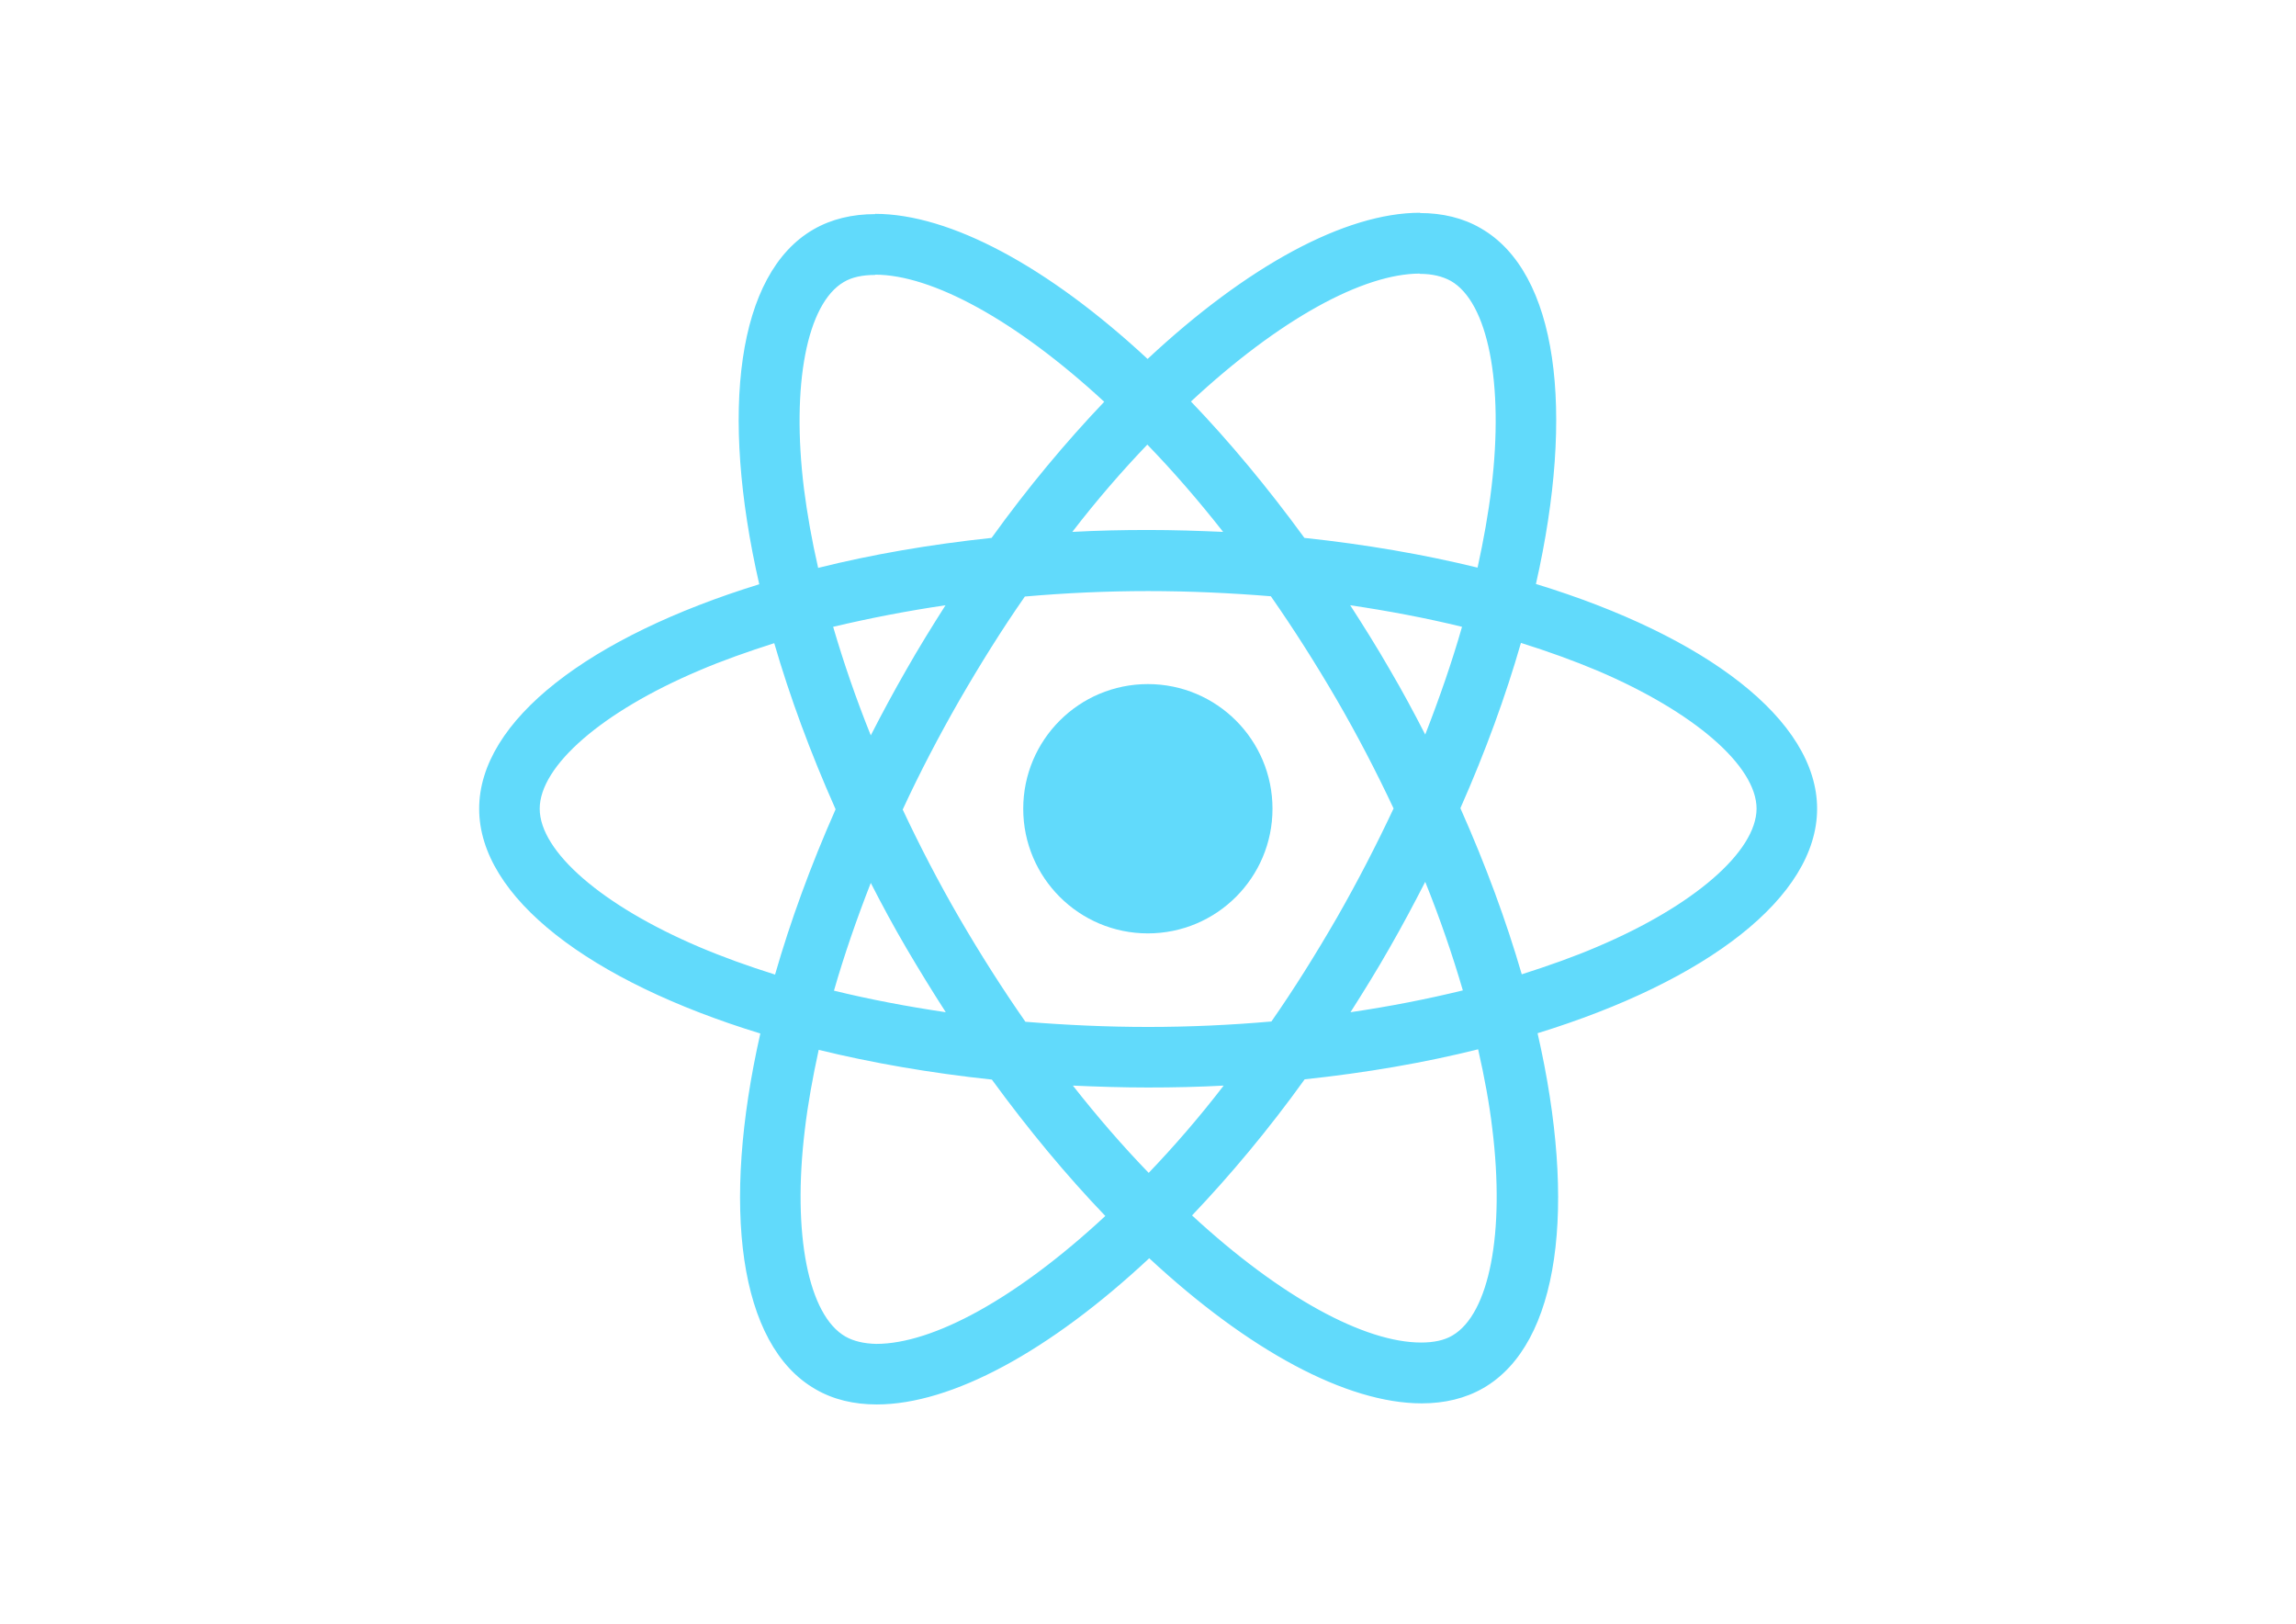
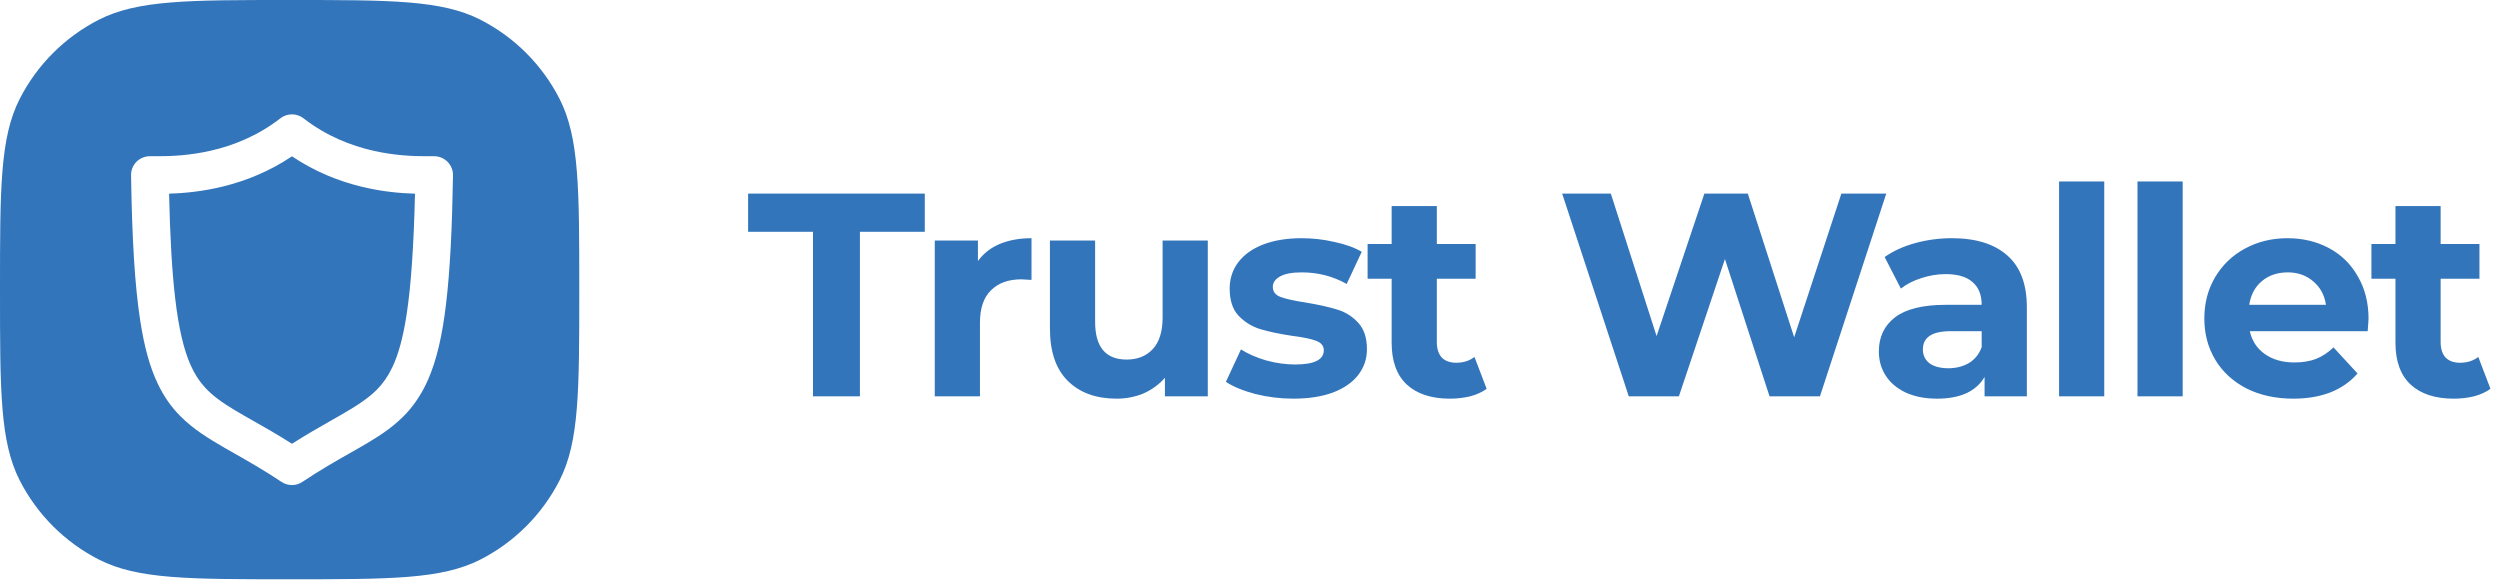
- <svg xmlns="http://www.w3.org/2000/svg" viewBox="0 0 841.9 595.3">
-   <g fill="#61DAFB">
-     <path d="M666.3 296.5c0-32.5-40.7-63.3-103.1-82.4 14.4-63.6 8-114.2-20.2-130.4-6.5-3.8-14.1-5.6-22.4-5.6v22.3c4.6 0 8.3.9 11.4 2.6 13.6 7.8 19.5 37.5 14.9 75.7-1.1 9.4-2.9 19.3-5.1 29.4-19.6-4.8-41-8.5-63.5-10.9-13.5-18.5-27.5-35.3-41.6-50 32.6-30.3 63.2-46.9 84-46.9V78c-27.5 0-63.5 19.6-99.9 53.6-36.4-33.8-72.4-53.2-99.9-53.2v22.3c20.7 0 51.4 16.5 84 46.6-14 14.7-28 31.4-41.3 49.9-22.6 2.4-44 6.1-63.6 11-2.3-10-4-19.7-5.2-29-4.7-38.2 1.1-67.9 14.6-75.8 3-1.8 6.9-2.6 11.5-2.6V78.5c-8.4 0-16 1.8-22.6 5.6-28.1 16.2-34.4 66.7-19.9 130.1-62.2 19.2-102.7 49.9-102.7 82.3 0 32.5 40.7 63.3 103.1 82.4-14.4 63.6-8 114.2 20.2 130.4 6.5 3.8 14.1 5.6 22.5 5.6 27.5 0 63.5-19.6 99.9-53.6 36.4 33.8 72.4 53.2 99.9 53.2 8.4 0 16-1.8 22.6-5.6 28.1-16.2 34.4-66.7 19.9-130.1 62-19.1 102.5-49.9 102.5-82.3zm-130.2-66.7c-3.7 12.9-8.3 26.2-13.5 39.5-4.1-8-8.4-16-13.1-24-4.6-8-9.5-15.8-14.4-23.4 14.2 2.1 27.9 4.7 41 7.9zm-45.8 106.5c-7.8 13.5-15.8 26.3-24.1 38.2-14.9 1.3-30 2-45.2 2-15.1 0-30.2-.7-45-1.9-8.3-11.9-16.4-24.6-24.2-38-7.6-13.1-14.5-26.4-20.8-39.8 6.2-13.4 13.2-26.8 20.7-39.9 7.8-13.5 15.8-26.3 24.1-38.2 14.9-1.3 30-2 45.2-2 15.1 0 30.2.7 45 1.9 8.3 11.9 16.4 24.6 24.2 38 7.6 13.1 14.5 26.4 20.8 39.8-6.3 13.4-13.2 26.8-20.7 39.9zm32.3-13c5.4 13.4 10 26.8 13.8 39.8-13.1 3.2-26.9 5.9-41.2 8 4.9-7.7 9.8-15.6 14.4-23.7 4.6-8 8.9-16.1 13-24.1zM421.2 430c-9.3-9.6-18.6-20.3-27.8-32 9 .4 18.2.7 27.5.7 9.4 0 18.7-.2 27.8-.7-9 11.7-18.3 22.4-27.5 32zm-74.4-58.9c-14.2-2.1-27.9-4.7-41-7.9 3.7-12.9 8.3-26.2 13.5-39.5 4.1 8 8.4 16 13.1 24 4.7 8 9.5 15.8 14.4 23.4zM420.7 163c9.3 9.6 18.6 20.3 27.8 32-9-.4-18.2-.7-27.5-.7-9.4 0-18.7.2-27.8.7 9-11.7 18.3-22.4 27.5-32zm-74 58.9c-4.9 7.7-9.8 15.6-14.4 23.7-4.6 8-8.9 16-13 24-5.4-13.4-10-26.8-13.8-39.8 13.1-3.1 26.9-5.8 41.2-7.9zm-90.5 125.2c-35.4-15.1-58.3-34.9-58.3-50.6 0-15.7 22.9-35.6 58.3-50.6 8.6-3.7 18-7 27.7-10.1 5.7 19.6 13.2 40 22.5 60.9-9.2 20.8-16.6 41.1-22.2 60.6-9.9-3.1-19.3-6.5-28-10.2zM310 490c-13.6-7.8-19.5-37.5-14.9-75.7 1.1-9.4 2.9-19.3 5.1-29.4 19.6 4.8 41 8.5 63.5 10.9 13.5 18.5 27.5 35.3 41.6 50-32.6 30.3-63.2 46.9-84 46.9-4.5-.1-8.3-1-11.3-2.7zm237.2-76.2c4.7 38.2-1.1 67.9-14.6 75.8-3 1.8-6.9 2.6-11.5 2.6-20.7 0-51.4-16.5-84-46.6 14-14.7 28-31.4 41.3-49.9 22.6-2.4 44-6.1 63.6-11 2.3 10.1 4.1 19.8 5.2 29.1zm38.5-66.7c-8.6 3.7-18 7-27.7 10.1-5.7-19.6-13.2-40-22.5-60.9 9.2-20.8 16.6-41.1 22.2-60.6 9.9 3.1 19.3 6.5 28.1 10.2 35.4 15.1 58.3 34.9 58.3 50.6-.1 15.7-23 35.6-58.4 50.6zM320.8 78.4z" />
-     <circle cx="420.9" cy="296.5" r="45.7" />
-     <path d="M520.5 78.1z" />
-   </g>
+ <svg xmlns="http://www.w3.org/2000/svg" width="164" height="38" viewBox="0 0 164 38" fill="none">
+   <path fill-rule="evenodd" clip-rule="evenodd" d="M1.294 6.484C0 9.025 0 12.35 0 19C0 25.65 0 28.975 1.294 31.516C2.434 33.749 4.251 35.566 6.484 36.706C9.025 38 12.35 38 19 38C25.65 38 28.975 38 31.516 36.706C33.749 35.566 35.566 33.749 36.706 31.516C38 28.975 38 25.65 38 19C38 12.35 38 9.025 36.706 6.484C35.566 4.251 33.749 2.434 31.516 1.294C28.975 0 25.65 0 19 0C12.35 0 9.025 0 6.484 1.294C4.251 2.434 2.434 4.251 1.294 6.484ZM28.482 10.248C28.815 10.248 29.129 10.385 29.361 10.616C29.593 10.854 29.723 11.174 29.717 11.501C29.658 15.04 29.521 17.747 29.266 19.891C29.017 22.034 28.642 23.625 28.078 24.914C27.698 25.775 27.229 26.487 26.677 27.093C25.935 27.894 25.086 28.476 24.16 29.029C23.764 29.265 23.352 29.499 22.92 29.744C21.999 30.268 20.985 30.843 19.837 31.611C19.422 31.89 18.881 31.89 18.466 31.611C17.3 30.834 16.273 30.252 15.343 29.724C15.137 29.607 14.935 29.492 14.737 29.379C13.65 28.749 12.671 28.15 11.816 27.283C11.246 26.713 10.753 26.018 10.361 25.193C9.827 24.088 9.464 22.753 9.197 21.025C8.841 18.715 8.663 15.693 8.598 11.501C8.592 11.174 8.716 10.854 8.948 10.616C9.179 10.385 9.5 10.248 9.833 10.248H10.343C11.917 10.254 15.39 10.1 18.394 7.76C18.84 7.416 19.463 7.416 19.909 7.76C22.913 10.1 26.386 10.254 27.966 10.248H28.482ZM25.721 24.124C26.107 23.328 26.428 22.23 26.671 20.651C26.962 18.762 27.14 16.198 27.224 12.706C25.371 12.653 22.189 12.297 19.154 10.254C16.12 12.291 12.938 12.647 11.091 12.706C11.157 15.592 11.287 17.836 11.495 19.6C11.732 21.607 12.071 22.966 12.492 23.922C12.772 24.558 13.08 25.015 13.448 25.418C13.941 25.959 14.565 26.404 15.414 26.915C15.766 27.126 16.154 27.346 16.577 27.585C17.33 28.011 18.192 28.499 19.154 29.112C20.099 28.509 20.949 28.026 21.693 27.603C21.917 27.476 22.132 27.354 22.337 27.235C23.382 26.636 24.154 26.137 24.73 25.555C25.116 25.157 25.43 24.724 25.721 24.124Z" fill="#3375BB" />
+   <path d="M53.332 15.208H49.076V12.7H60.666V15.208H56.41V26H53.332V15.208ZM64.152 17.127C64.506 16.633 64.981 16.259 65.577 16.006C66.185 15.753 66.881 15.626 67.667 15.626V18.362C67.337 18.337 67.116 18.324 67.002 18.324C66.153 18.324 65.488 18.565 65.007 19.046C64.525 19.515 64.285 20.224 64.285 21.174V26H61.321V15.778H64.152V17.127ZM79.231 15.778V26H76.419V24.784C76.027 25.227 75.558 25.569 75.013 25.81C74.469 26.038 73.88 26.152 73.246 26.152C71.904 26.152 70.84 25.766 70.054 24.993C69.269 24.22 68.876 23.074 68.876 21.554V15.778H71.84V21.117C71.84 22.764 72.531 23.587 73.911 23.587C74.621 23.587 75.191 23.359 75.621 22.903C76.052 22.434 76.267 21.744 76.267 20.832V15.778H79.231ZM84.846 26.152C83.998 26.152 83.168 26.051 82.357 25.848C81.547 25.633 80.901 25.367 80.419 25.05L81.407 22.922C81.863 23.213 82.414 23.454 83.06 23.644C83.706 23.821 84.34 23.91 84.96 23.91C86.214 23.91 86.841 23.6 86.841 22.979C86.841 22.688 86.67 22.479 86.328 22.352C85.986 22.225 85.461 22.118 84.751 22.029C83.915 21.902 83.225 21.757 82.68 21.592C82.136 21.427 81.661 21.136 81.255 20.718C80.863 20.3 80.666 19.705 80.666 18.932C80.666 18.286 80.85 17.716 81.217 17.222C81.597 16.715 82.142 16.323 82.851 16.044C83.573 15.765 84.422 15.626 85.397 15.626C86.119 15.626 86.835 15.708 87.544 15.873C88.266 16.025 88.862 16.24 89.33 16.519L88.342 18.628C87.443 18.121 86.461 17.868 85.397 17.868C84.764 17.868 84.289 17.957 83.972 18.134C83.656 18.311 83.497 18.539 83.497 18.818C83.497 19.135 83.668 19.356 84.01 19.483C84.352 19.61 84.897 19.73 85.644 19.844C86.48 19.983 87.164 20.135 87.696 20.3C88.228 20.452 88.691 20.737 89.083 21.155C89.476 21.573 89.672 22.156 89.672 22.903C89.672 23.536 89.482 24.1 89.102 24.594C88.722 25.088 88.165 25.474 87.43 25.753C86.708 26.019 85.847 26.152 84.846 26.152ZM97.524 25.506C97.233 25.721 96.872 25.886 96.441 26C96.023 26.101 95.58 26.152 95.111 26.152C93.895 26.152 92.951 25.842 92.28 25.221C91.621 24.6 91.292 23.688 91.292 22.485V18.286H89.715V16.006H91.292V13.517H94.256V16.006H96.802V18.286H94.256V22.447C94.256 22.878 94.364 23.213 94.579 23.454C94.807 23.682 95.124 23.796 95.529 23.796C95.998 23.796 96.397 23.669 96.726 23.416L97.524 25.506ZM123.739 12.7L119.388 26H116.082L113.156 16.994L110.135 26H106.848L102.478 12.7H105.67L108.672 22.048L111.807 12.7H114.657L117.697 22.124L120.794 12.7H123.739ZM128.041 15.626C129.624 15.626 130.84 16.006 131.689 16.766C132.538 17.513 132.962 18.647 132.962 20.167V26H130.188V24.727C129.631 25.677 128.592 26.152 127.072 26.152C126.287 26.152 125.603 26.019 125.02 25.753C124.45 25.487 124.013 25.12 123.709 24.651C123.405 24.182 123.253 23.65 123.253 23.055C123.253 22.105 123.608 21.358 124.317 20.813C125.039 20.268 126.147 19.996 127.642 19.996H129.998C129.998 19.35 129.802 18.856 129.409 18.514C129.016 18.159 128.427 17.982 127.642 17.982C127.097 17.982 126.559 18.071 126.027 18.248C125.508 18.413 125.064 18.641 124.697 18.932L123.633 16.861C124.19 16.468 124.855 16.164 125.628 15.949C126.413 15.734 127.218 15.626 128.041 15.626ZM127.813 24.157C128.32 24.157 128.769 24.043 129.162 23.815C129.555 23.574 129.833 23.226 129.998 22.77V21.725H127.965C126.749 21.725 126.141 22.124 126.141 22.922C126.141 23.302 126.287 23.606 126.578 23.834C126.882 24.049 127.294 24.157 127.813 24.157ZM135.075 11.902H138.039V26H135.075V11.902ZM140.219 11.902H143.183V26H140.219V11.902ZM155.377 20.927C155.377 20.965 155.358 21.231 155.32 21.725H147.587C147.727 22.358 148.056 22.859 148.575 23.226C149.095 23.593 149.741 23.777 150.513 23.777C151.045 23.777 151.514 23.701 151.919 23.549C152.337 23.384 152.724 23.131 153.078 22.789L154.655 24.499C153.693 25.601 152.287 26.152 150.437 26.152C149.285 26.152 148.265 25.93 147.378 25.487C146.492 25.031 145.808 24.404 145.326 23.606C144.845 22.808 144.604 21.902 144.604 20.889C144.604 19.888 144.839 18.989 145.307 18.191C145.789 17.38 146.441 16.753 147.264 16.31C148.1 15.854 149.031 15.626 150.057 15.626C151.058 15.626 151.964 15.841 152.774 16.272C153.585 16.703 154.218 17.323 154.674 18.134C155.143 18.932 155.377 19.863 155.377 20.927ZM150.076 17.868C149.405 17.868 148.841 18.058 148.385 18.438C147.929 18.818 147.651 19.337 147.549 19.996H152.584C152.483 19.35 152.204 18.837 151.748 18.457C151.292 18.064 150.735 17.868 150.076 17.868ZM163.374 25.506C163.082 25.721 162.721 25.886 162.291 26C161.873 26.101 161.429 26.152 160.961 26.152C159.745 26.152 158.801 25.842 158.13 25.221C157.471 24.6 157.142 23.688 157.142 22.485V18.286H155.565V16.006H157.142V13.517H160.106V16.006H162.652V18.286H160.106V22.447C160.106 22.878 160.213 23.213 160.429 23.454C160.657 23.682 160.973 23.796 161.379 23.796C161.847 23.796 162.246 23.669 162.576 23.416L163.374 25.506Z" fill="#3375BB" />
</svg>
